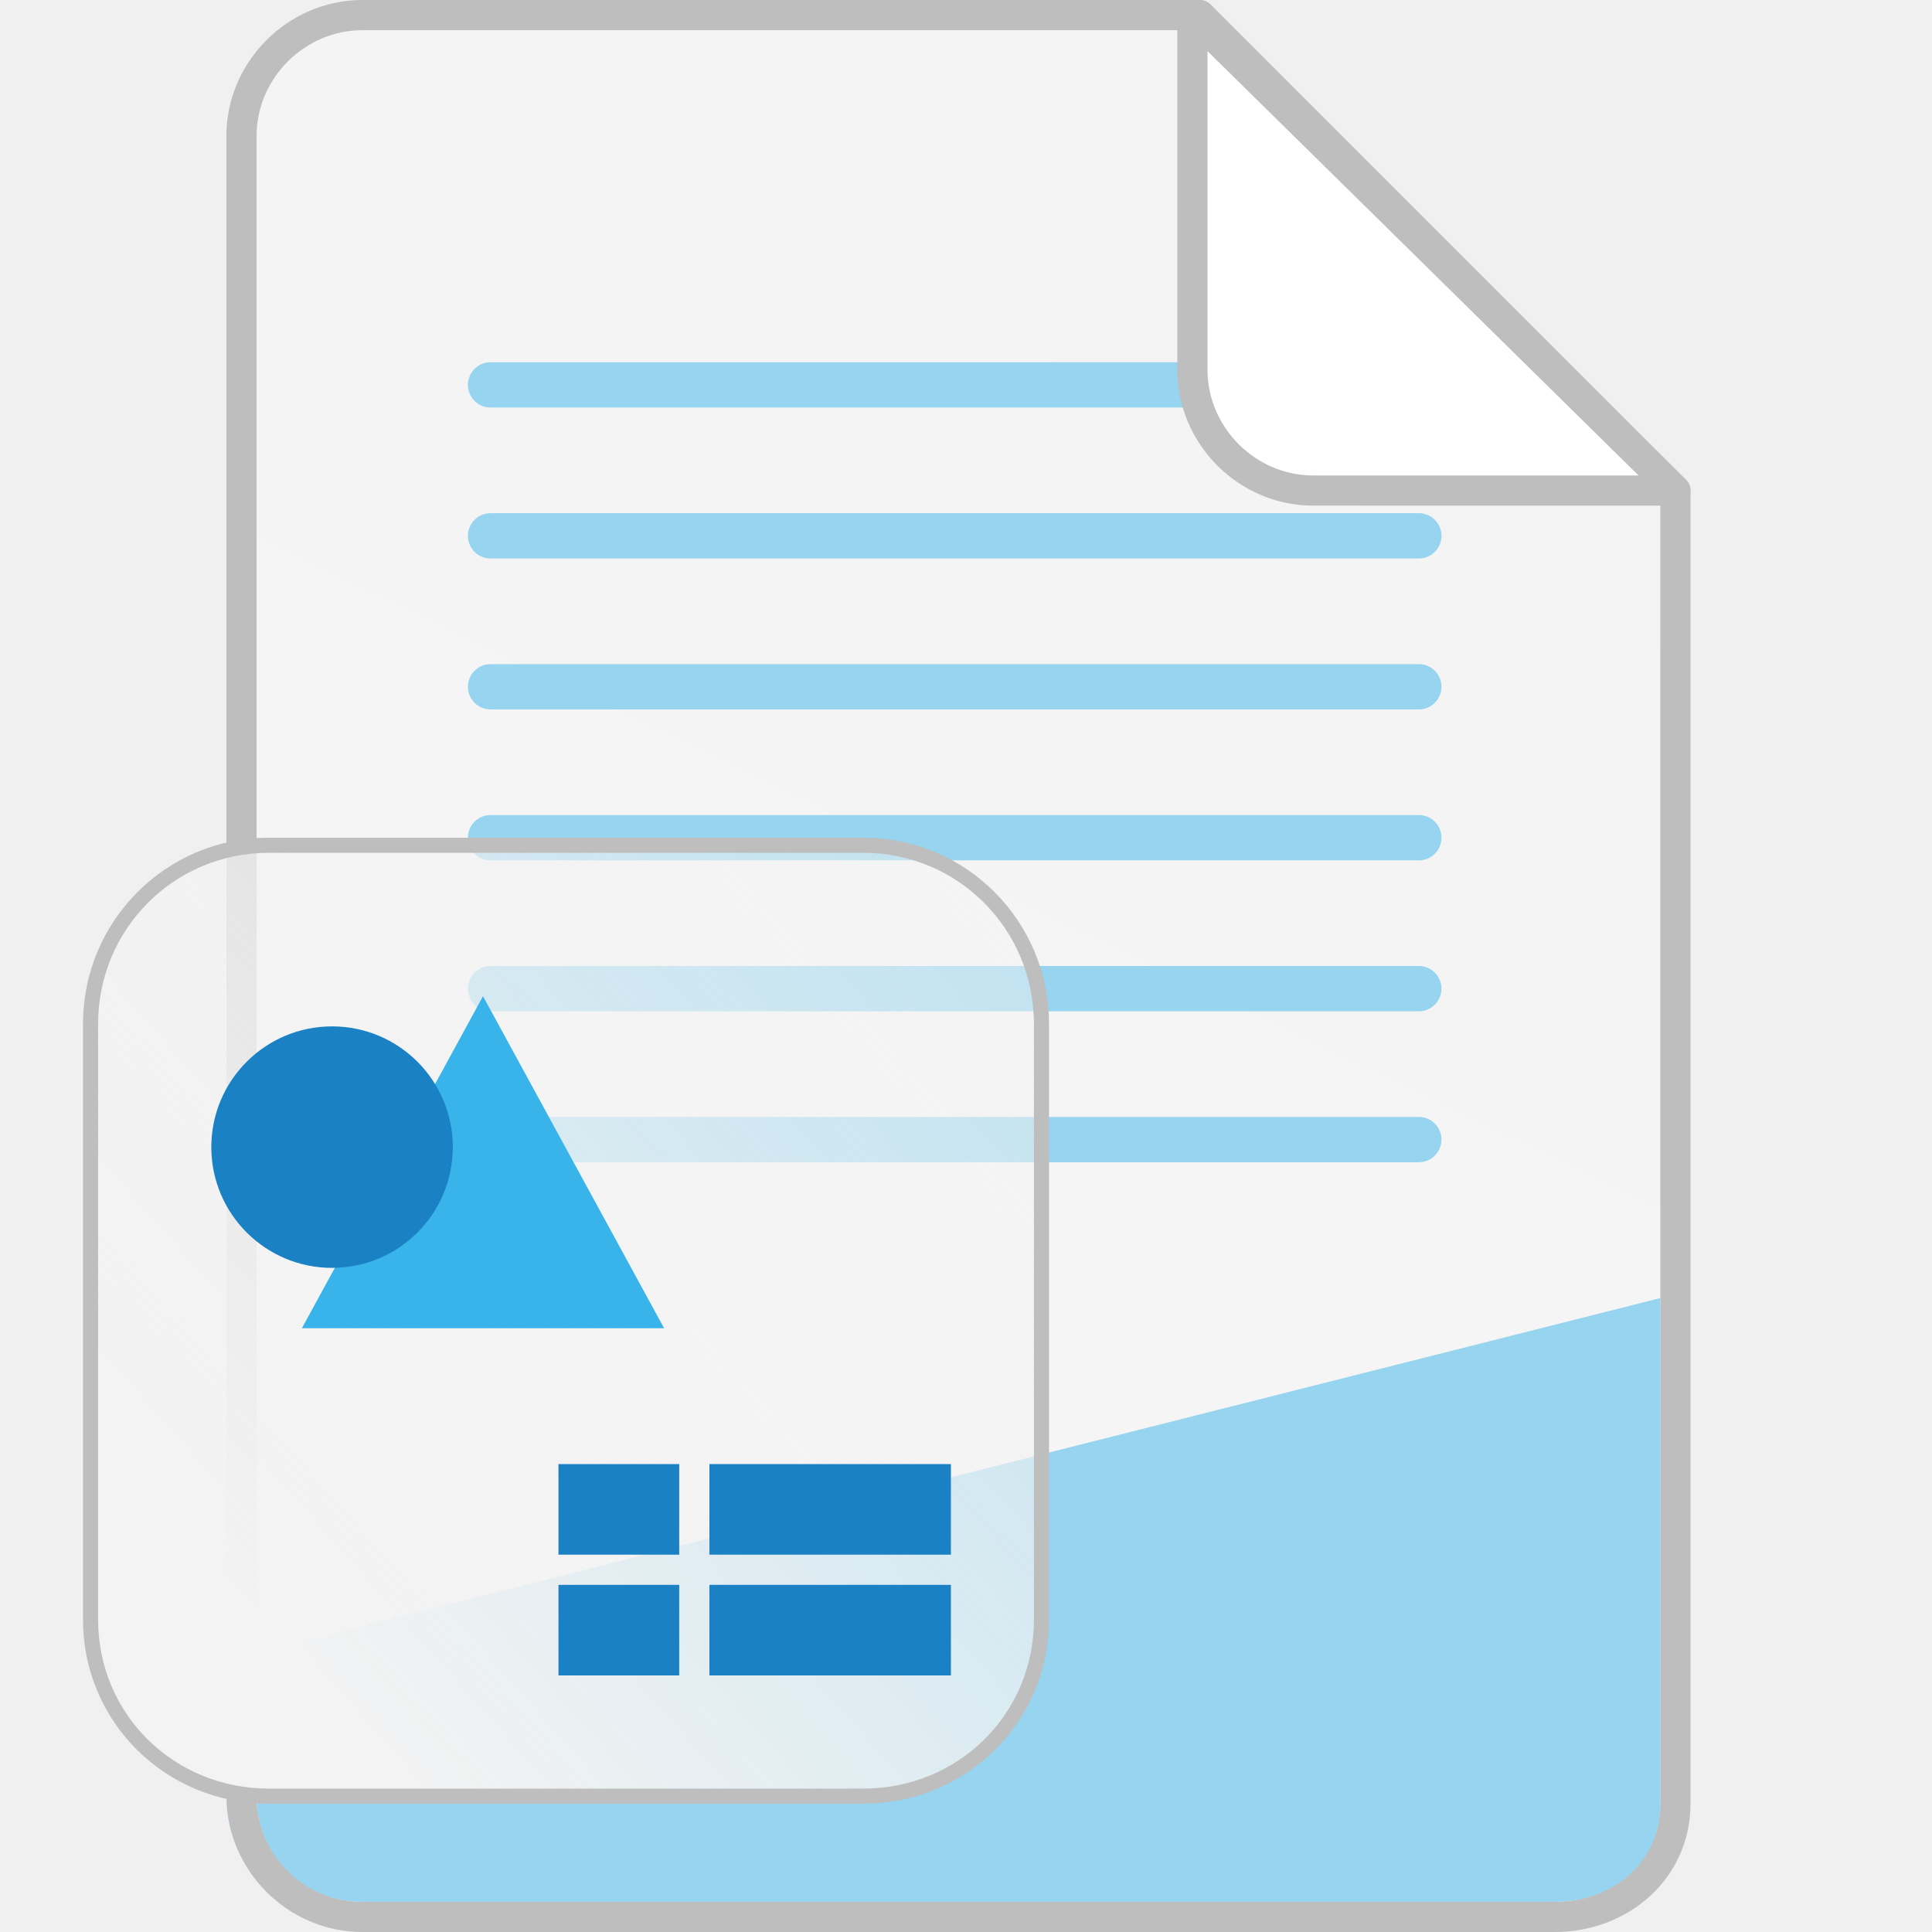
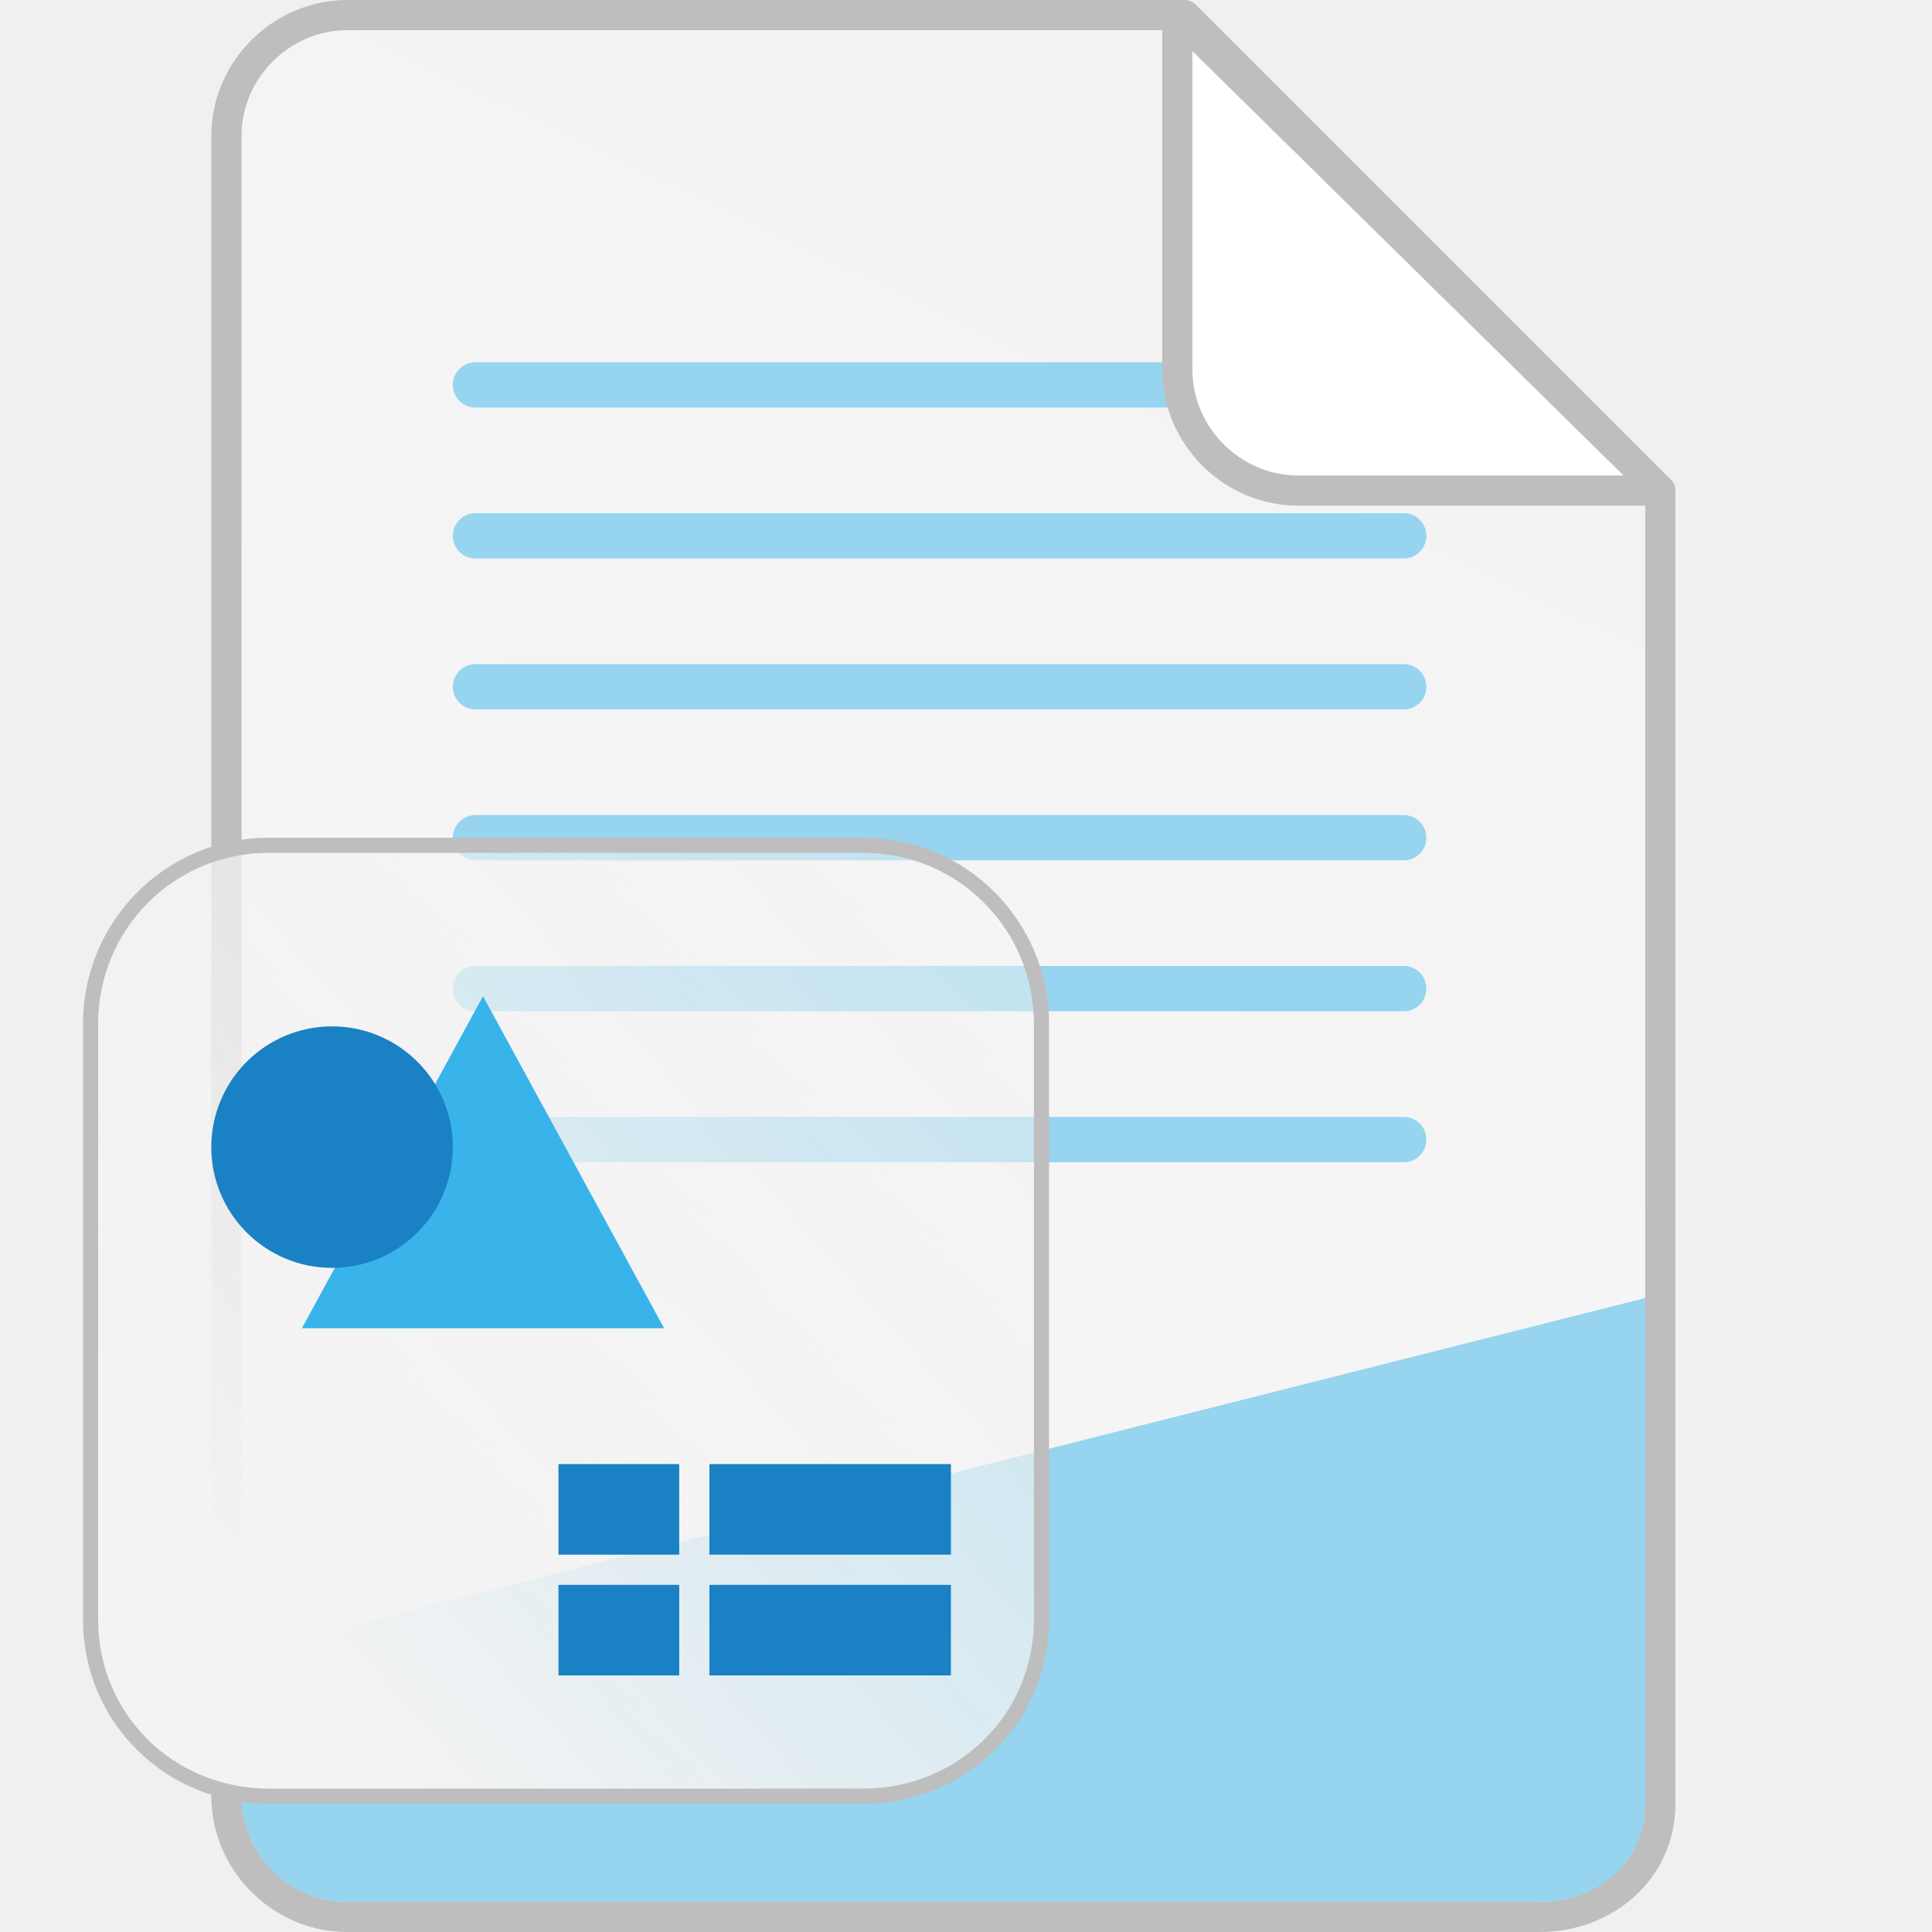
<svg xmlns="http://www.w3.org/2000/svg" xmlns:xlink="http://www.w3.org/1999/xlink" id="Слой_1" data-name="Слой 1" viewBox="0 0 256 256" version="1.1" width="256" height="256">
  <defs id="defs159429">
    <style id="style159427">.cls-1{fill:#1a81c4;}</style>
    <linearGradient xlink:href="#radialGradient1350" id="linearGradient5941" gradientUnits="userSpaceOnUse" gradientTransform="matrix(3.72454,0,0,3.72454,365.2063,282.4442)" x1="-160.867" y1="118.533" x2="-67.733" y2="-76.2" />
    <radialGradient id="radialGradient1350" cx="50.009" cy="23.272" r="28.023" gradientTransform="matrix(0,-0.4596185,0.818261,0,80.07145,-81.23916)" gradientUnits="userSpaceOnUse">
      <stop offset="0" stop-color="#2b4bed" id="stop1346" style="stop-color:#ffffff;stop-opacity:1" />
      <stop offset="1" stop-color="#2b2fb7" id="stop1348" style="stop-color:#f3f3f3;stop-opacity:1" />
    </radialGradient>
    <radialGradient id="radialGradient1350-3" cx="50.009" cy="23.272" r="28.023" gradientTransform="matrix(0,-0.4596185,0.818261,0,80.07145,-81.23916)" gradientUnits="userSpaceOnUse">
      <stop offset="0" stop-color="#2b4bed" id="stop1346-6" style="stop-color:#ffffff;stop-opacity:1" />
      <stop offset="1" stop-color="#2b2fb7" id="stop1348-7" style="stop-color:#f3f3f3;stop-opacity:1" />
    </radialGradient>
    <radialGradient id="radialGradient1350-36" cx="50.009" cy="23.272" r="28.023" gradientTransform="matrix(0,-0.4596185,0.818261,0,80.07145,-81.23916)" gradientUnits="userSpaceOnUse">
      <stop offset="0" stop-color="#2b4bed" id="stop1346-7" style="stop-color:#ffffff;stop-opacity:1" />
      <stop offset="1" stop-color="#2b2fb7" id="stop1348-5" style="stop-color:#f3f3f3;stop-opacity:1" />
    </radialGradient>
    <linearGradient id="linearGradient5992">
      <stop style="stop-color:#f3f3f3;stop-opacity:1;" offset="0" id="stop5988" />
      <stop style="stop-color:#f3f3f3;stop-opacity:0;" offset="1" id="stop5990" />
    </linearGradient>
    <linearGradient xlink:href="#linearGradient5992" id="linearGradient1260" gradientUnits="userSpaceOnUse" gradientTransform="matrix(3.626218,0,0,3.746458,361.1039,599.6952)" x1="-93.133" y1="-105.833" x2="-42.333" y2="-152.4" />
  </defs>
  <g id="g1031">
-     <g id="g1135" transform="translate(2)">
+     <g id="g1135">
      <path id="path5939" style="fill:url(#linearGradient5941);fill-opacity:1;stroke:#bebebe;stroke-width:4;stroke-linecap:square;stroke-linejoin:round;stroke-miterlimit:4;stroke-dasharray:none;stroke-dashoffset:0;stroke-opacity:1;paint-order:normal" d="m 46,2 h 111 l 63,63 v 174 c 0,8.735 -7.265,15 -16,15 H 46 c -8.735,0 -16,-7.265 -16,-16 V 18 C 30,9.265 37.265,2.011 46,2 Z" />
      <path id="path5956" style="fill:#96d4ef;fill-opacity:1;stroke:none;stroke-width:0.745;stroke-linecap:square;stroke-linejoin:round;stroke-miterlimit:4;stroke-dasharray:none;stroke-dashoffset:0;stroke-opacity:1;paint-order:normal" d="M 218,172 32,219 v 19 c 0,7.736 6.265,14 14,14 h 158 c 7.735,0 14.043,-5.265 14,-13 z M 28.424,238.371 v 0.371 c 0,2.267 0.492,4.407 1.346,6.351 -0.858,-2.073 -1.346,-4.339 -1.346,-6.722 z" />
      <path style="fill:none;fill-opacity:1;stroke:#96d4ef;stroke-width:6;stroke-linecap:round;stroke-linejoin:round;stroke-miterlimit:4;stroke-dasharray:none;stroke-opacity:1;paint-order:fill markers stroke" d="M 186,51 H 63" id="path878" />
      <path style="fill:none;fill-opacity:1;stroke:#96d4ef;stroke-width:6;stroke-linecap:round;stroke-linejoin:round;stroke-miterlimit:4;stroke-dasharray:none;stroke-opacity:1;paint-order:fill markers stroke" d="M 186,71 H 63" id="path953" />
      <path style="fill:none;fill-opacity:1;stroke:#96d4ef;stroke-width:6;stroke-linecap:round;stroke-linejoin:round;stroke-miterlimit:4;stroke-dasharray:none;stroke-opacity:1;paint-order:fill markers stroke" d="M 186,91 H 63" id="path955" />
      <path style="fill:none;fill-opacity:1;stroke:#96d4ef;stroke-width:6;stroke-linecap:round;stroke-linejoin:round;stroke-miterlimit:4;stroke-dasharray:none;stroke-opacity:1;paint-order:fill markers stroke" d="M 186,111 H 63" id="path957" />
      <path style="fill:none;fill-opacity:1;stroke:#96d4ef;stroke-width:6;stroke-linecap:round;stroke-linejoin:round;stroke-miterlimit:4;stroke-dasharray:none;stroke-opacity:1;paint-order:fill markers stroke" d="M 186,131 H 63" id="path959" />
      <path style="fill:none;fill-opacity:1;stroke:#96d4ef;stroke-width:6;stroke-linecap:round;stroke-linejoin:round;stroke-miterlimit:4;stroke-dasharray:none;stroke-opacity:1;paint-order:fill markers stroke" d="M 186,151 H 63" id="path961" />
      <path id="path5943" style="fill:#ffffff;fill-opacity:1;stroke:#bebebe;stroke-width:4;stroke-linecap:square;stroke-linejoin:round;stroke-miterlimit:4;stroke-dasharray:none;stroke-dashoffset:0;stroke-opacity:1;paint-order:normal" d="m 156,2 v 47 c 0,8.735 7.265,16.013 16,16 h 48 z" />
      <g id="path1105" style="opacity:1" />
    </g>
    <path style="color:#000000;font-style:normal;font-variant:normal;font-weight:normal;font-stretch:normal;font-size:medium;line-height:normal;font-family:sans-serif;font-variant-ligatures:normal;font-variant-position:normal;font-variant-caps:normal;font-variant-numeric:normal;font-variant-alternates:normal;font-variant-east-asian:normal;font-feature-settings:normal;font-variation-settings:normal;text-indent:0;text-align:start;text-decoration:none;text-decoration-line:none;text-decoration-style:solid;text-decoration-color:#000000;letter-spacing:normal;word-spacing:normal;text-transform:none;writing-mode:lr-tb;direction:ltr;text-orientation:mixed;dominant-baseline:auto;baseline-shift:baseline;text-anchor:start;white-space:normal;shape-padding:0;shape-margin:0;inline-size:0;clip-rule:nonzero;display:inline;overflow:visible;visibility:visible;isolation:auto;mix-blend-mode:normal;color-interpolation:sRGB;color-interpolation-filters:linearRGB;solid-color:#000000;solid-opacity:1;vector-effect:none;fill:url(#linearGradient1260);fill-opacity:1;fill-rule:nonzero;stroke:none;stroke-width:2;stroke-linecap:square;stroke-linejoin:round;stroke-miterlimit:4;stroke-dasharray:none;stroke-dashoffset:0;stroke-opacity:1;paint-order:markers stroke fill;color-rendering:auto;image-rendering:auto;shape-rendering:auto;text-rendering:auto;enable-background:accumulate;stop-color:#000000" d="M 35.625,112 H 114.375 c 13.088,0 23.625,10.559 23.625,23.676 V 214.594 C 138,227.711 127.463,238 114.375,238 H 35.625 C 22.537,238 12,227.711 12,214.594 V 135.676 C 12,122.559 22.537,112 35.625,112 Z" id="path971" />
    <path style="color:#000000;font-style:normal;font-variant:normal;font-weight:normal;font-stretch:normal;font-size:medium;line-height:normal;font-family:sans-serif;font-variant-ligatures:normal;font-variant-position:normal;font-variant-caps:normal;font-variant-numeric:normal;font-variant-alternates:normal;font-variant-east-asian:normal;font-feature-settings:normal;font-variation-settings:normal;text-indent:0;text-align:start;text-decoration:none;text-decoration-line:none;text-decoration-style:solid;text-decoration-color:#000000;letter-spacing:normal;word-spacing:normal;text-transform:none;writing-mode:lr-tb;direction:ltr;text-orientation:mixed;dominant-baseline:auto;baseline-shift:baseline;text-anchor:start;white-space:normal;shape-padding:0;shape-margin:0;inline-size:0;clip-rule:nonzero;display:inline;overflow:visible;visibility:visible;isolation:auto;mix-blend-mode:normal;color-interpolation:sRGB;color-interpolation-filters:linearRGB;solid-color:#000000;solid-opacity:1;vector-effect:none;fill:#bebebe;fill-opacity:1;fill-rule:nonzero;stroke:none;stroke-linecap:square;stroke-linejoin:round;stroke-miterlimit:4;stroke-dasharray:none;stroke-dashoffset:0;stroke-opacity:1;paint-order:markers stroke fill;color-rendering:auto;image-rendering:auto;shape-rendering:auto;text-rendering:auto;enable-background:accumulate;stop-color:#000000" d="M 35.625,111 C 21.999,111 11,122.024 11,135.676 v 78.918 C 11,228.246 22.013,239 35.625,239 h 78.75 C 127.987,239 139,228.246 139,214.594 V 135.676 C 139,122.024 128.001,111 114.375,111 Z m 0,2 h 78.75 C 126.925,113 137,123.095 137,135.676 v 78.918 C 137,227.174 126.939,237 114.375,237 H 35.625 C 23.061,237 13,227.175 13,214.594 V 135.676 C 13,123.095 23.075,113 35.625,113 Z" id="path969" />
    <g id="g987" style="stroke:#1a81c4;stroke-opacity:1">
      <path style="fill:#96d4ef;fill-opacity:1;stroke:#1a81c4;stroke-width:12;stroke-linecap:square;stroke-linejoin:round;stroke-miterlimit:4;stroke-dasharray:none;stroke-opacity:1" d="m 100,200 h 20" id="path975" />
      <path style="fill:#96d4ef;fill-opacity:1;stroke:#1a81c4;stroke-width:12;stroke-linecap:square;stroke-linejoin:round;stroke-miterlimit:4;stroke-dasharray:none;stroke-opacity:1" d="m 80,200 h 4" id="path977" />
      <path style="fill:#96d4ef;fill-opacity:1;stroke:#1a81c4;stroke-width:12;stroke-linecap:square;stroke-linejoin:round;stroke-miterlimit:4;stroke-dasharray:none;stroke-opacity:1" d="m 100,216 h 20" id="path979" />
      <path style="fill:#96d4ef;fill-opacity:1;stroke:#1a81c4;stroke-width:12;stroke-linecap:square;stroke-linejoin:round;stroke-miterlimit:4;stroke-dasharray:none;stroke-opacity:1" d="m 80,216 h 4" id="path981" />
    </g>
    <path style="fill:#39b4ea;fill-opacity:1;stroke:none;stroke-width:12;stroke-linecap:square;stroke-linejoin:round;stroke-miterlimit:4;stroke-dasharray:none;stroke-opacity:1" d="M 64,132 40,176 H 88 Z" id="path989" />
    <circle style="fill:#1a81c4;fill-opacity:1;stroke:none;stroke-width:12;stroke-linecap:square;stroke-linejoin:round;stroke-miterlimit:4;stroke-dasharray:none;stroke-opacity:1" id="path991" cx="44" cy="152" r="16" />
  </g>
</svg>
